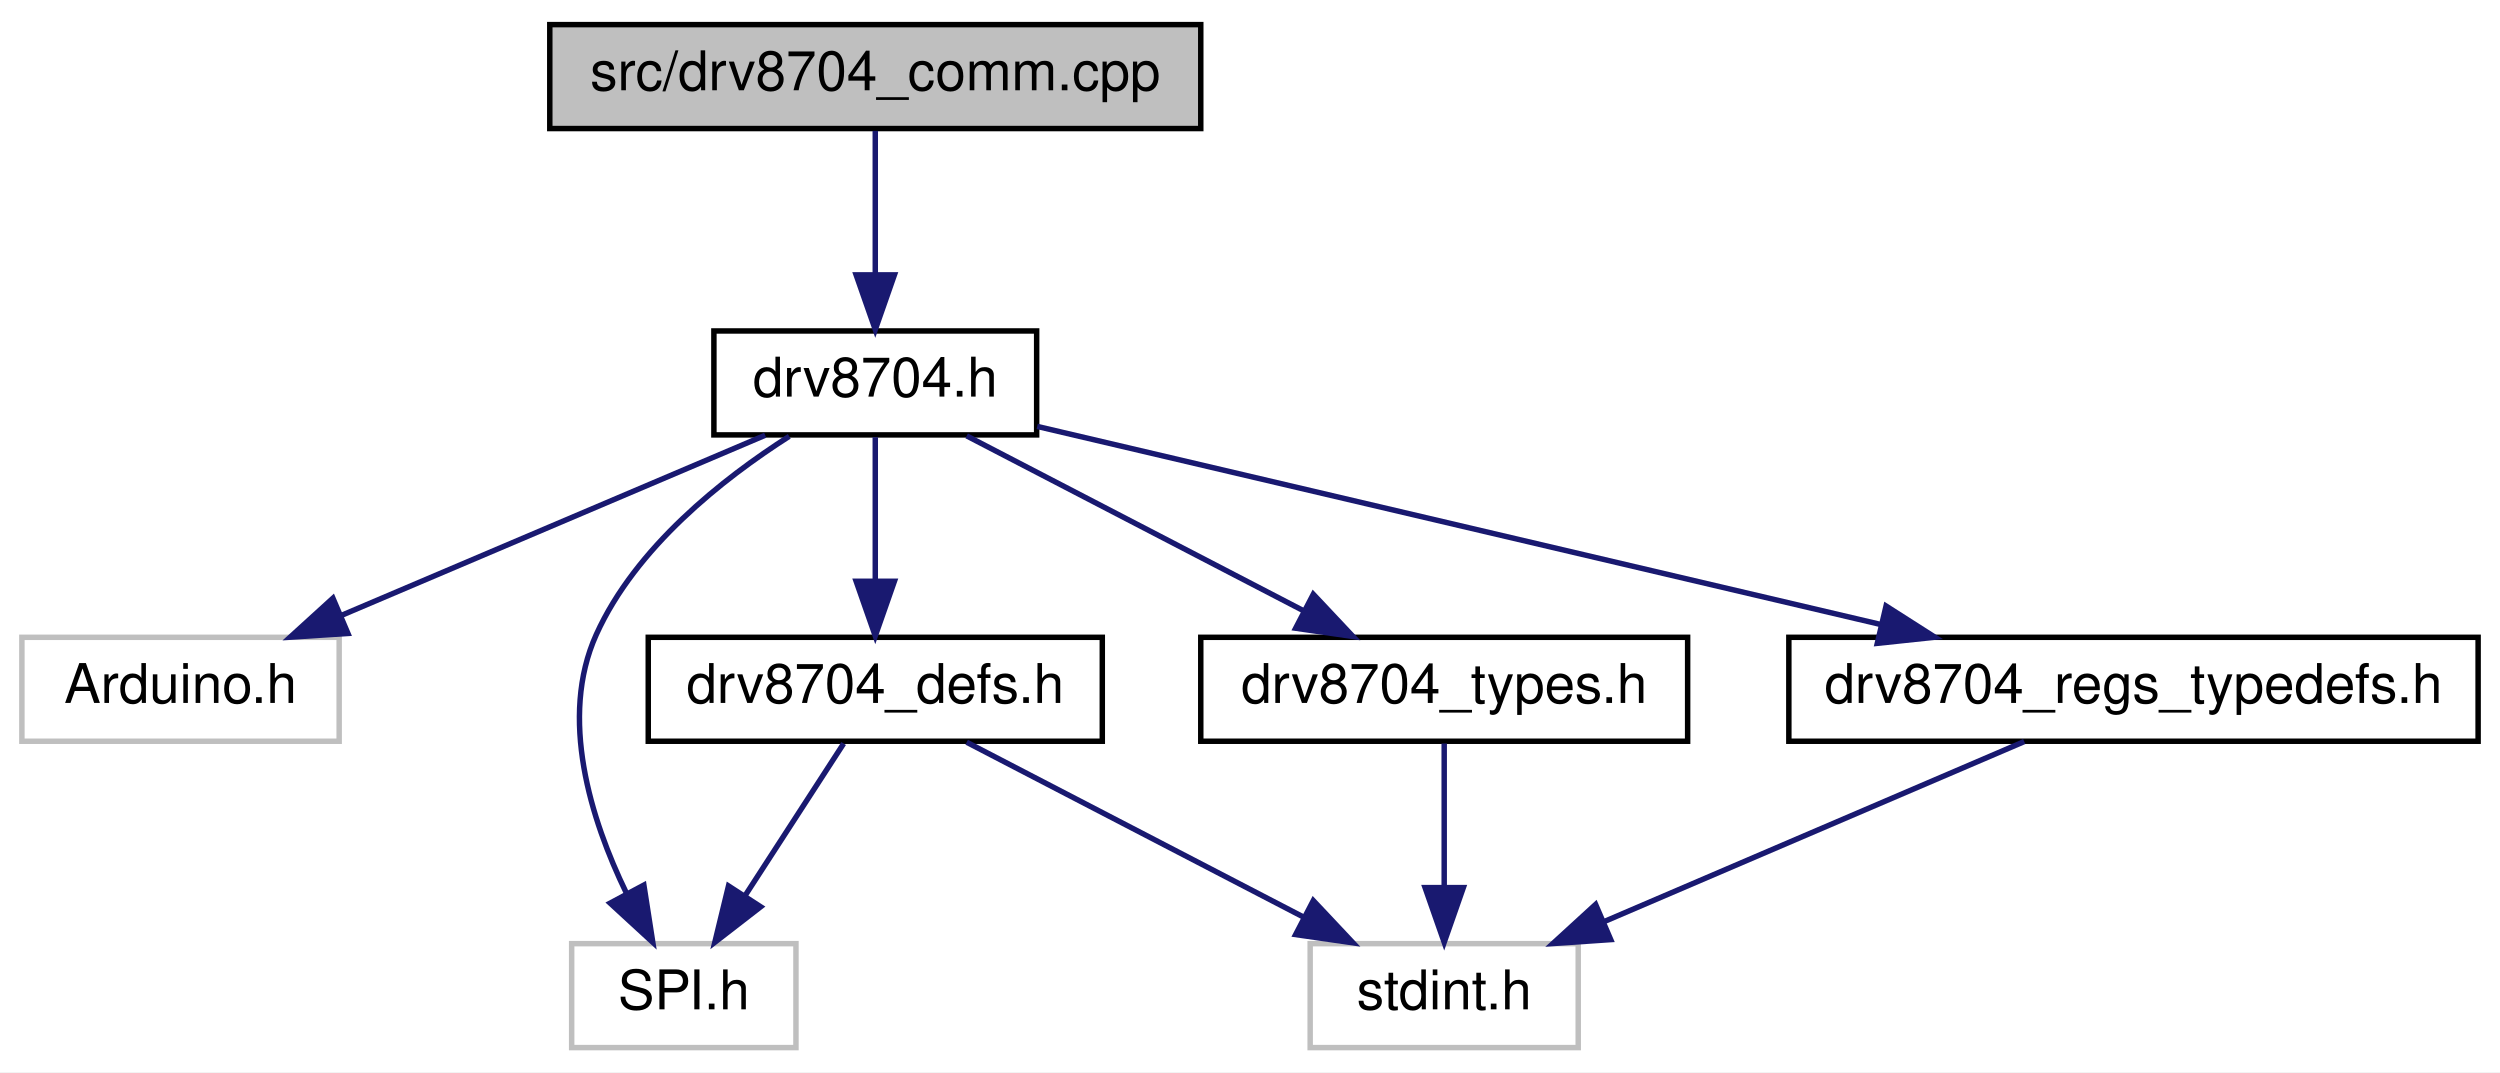
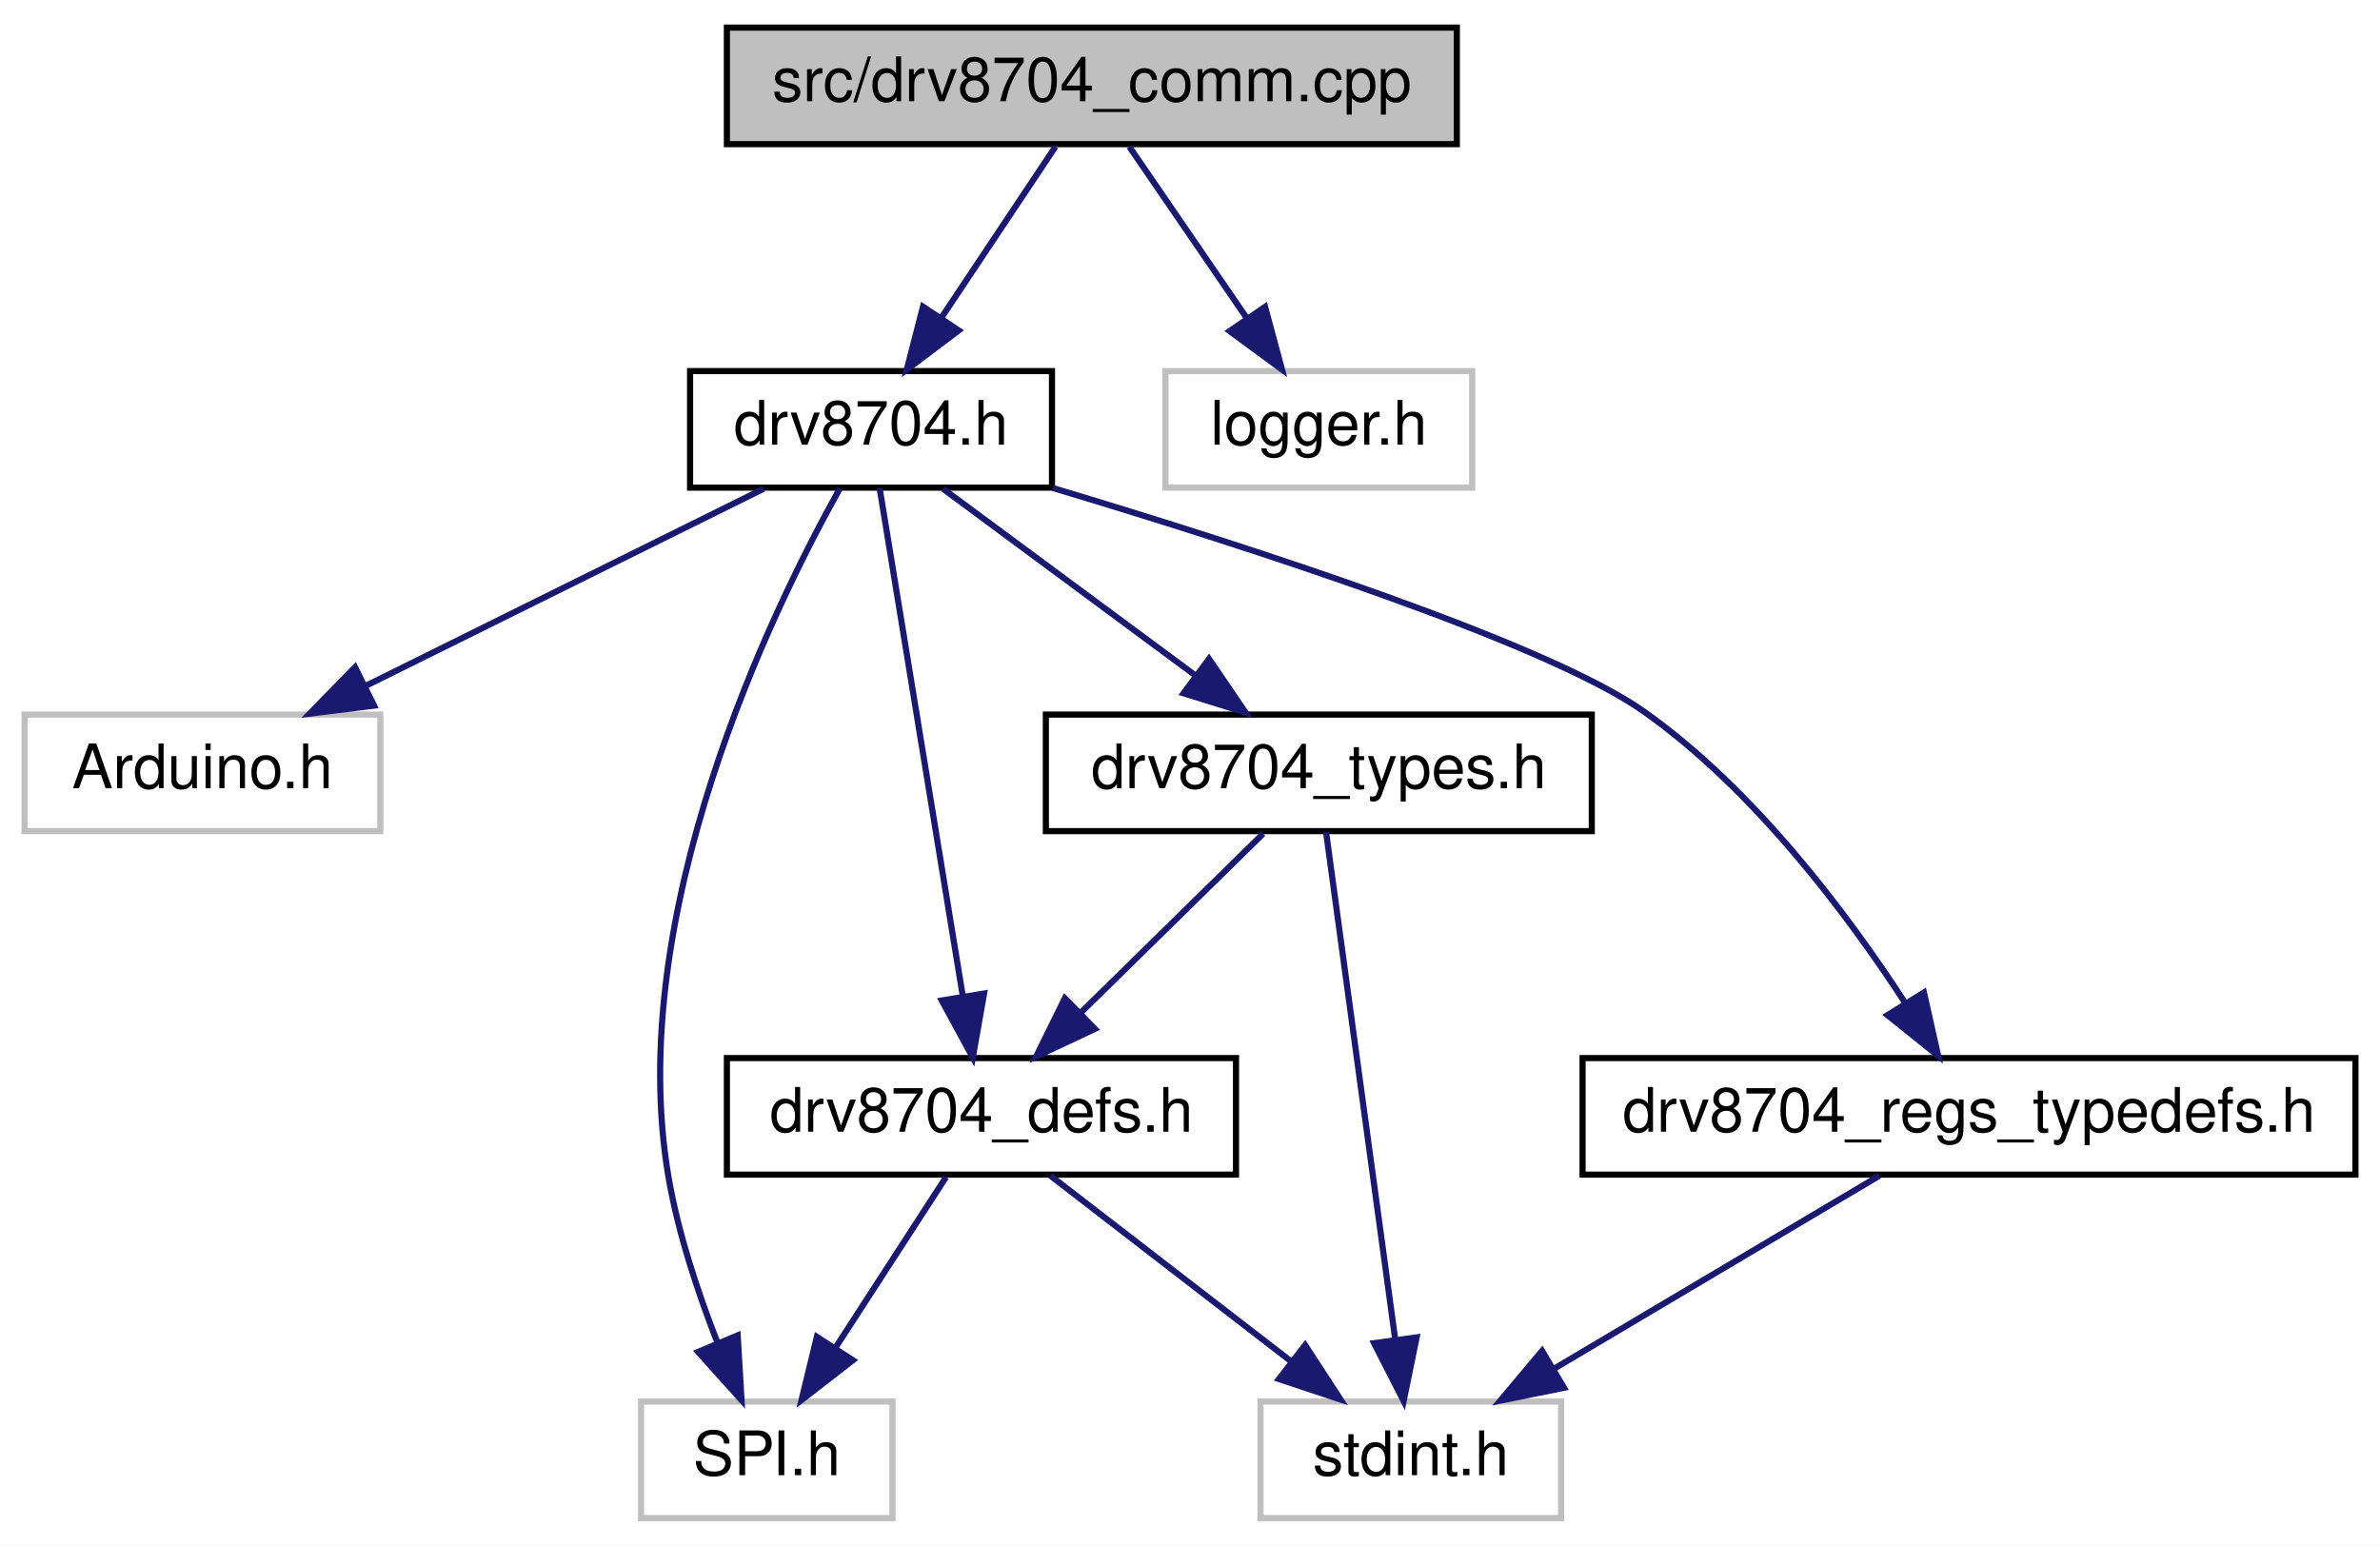
- <svg xmlns="http://www.w3.org/2000/svg" xmlns:xlink="http://www.w3.org/1999/xlink" width="457pt" height="196pt" viewBox="0.00 0.00 457.00 196.00">
-   <g id="graph0" class="graph" transform="scale(1 1) rotate(0) translate(4 192)">
-     <polygon fill="white" stroke="transparent" points="-4,4 -4,-192 453,-192 453,4 -4,4" />
+ <svg xmlns="http://www.w3.org/2000/svg" xmlns:xlink="http://www.w3.org/1999/xlink" width="388pt" height="252pt" viewBox="0.00 0.00 388.00 252.00">
+   <g id="graph0" class="graph" transform="scale(1 1) rotate(0) translate(4 248)">
+     <polygon fill="white" stroke="transparent" points="-4,4 -4,-248 384,-248 384,4 -4,4" />
    <g id="node1" class="node">
      <g id="a_node1">
        <a xlink:title="SPI transport helpers for the DRV8704 driver.">
-           <polygon fill="#bfbfbf" stroke="black" points="96.5,-168.5 96.5,-187.5 215.5,-187.5 215.5,-168.5 96.5,-168.5" />
-           <text text-anchor="middle" x="156" y="-175.5" font-family="Helvetica,sans-Serif" font-size="10.00">src/drv8704_comm.cpp</text>
+           <polygon fill="#bfbfbf" stroke="black" points="114.5,-224.5 114.5,-243.5 233.5,-243.5 233.5,-224.5 114.5,-224.5" />
+           <text text-anchor="middle" x="174" y="-231.5" font-family="Helvetica,sans-Serif" font-size="10.00">src/drv8704_comm.cpp</text>
        </a>
      </g>
    </g>
    <g id="node2" class="node">
      <g id="a_node2">
        <a xlink:href="drv8704_8h.html" target="_top" xlink:title="Public Arduino API for the DRV8704 dual H-bridge gate driver.">
-           <polygon fill="white" stroke="black" points="126.5,-112.5 126.5,-131.5 185.5,-131.5 185.5,-112.5 126.5,-112.5" />
-           <text text-anchor="middle" x="156" y="-119.5" font-family="Helvetica,sans-Serif" font-size="10.00">drv8704.h</text>
+           <polygon fill="white" stroke="black" points="108.5,-168.5 108.5,-187.5 167.5,-187.5 167.5,-168.5 108.5,-168.5" />
+           <text text-anchor="middle" x="138" y="-175.5" font-family="Helvetica,sans-Serif" font-size="10.00">drv8704.h</text>
        </a>
      </g>
    </g>
    <g id="edge1" class="edge">
-       <path fill="none" stroke="midnightblue" d="M156,-168.08C156,-161.01 156,-150.86 156,-141.99" />
-       <polygon fill="midnightblue" stroke="midnightblue" points="159.5,-141.75 156,-131.75 152.5,-141.75 159.5,-141.75" />
+       <path fill="none" stroke="midnightblue" d="M168.06,-224.08C163.02,-216.53 155.66,-205.49 149.49,-196.23" />
+       <polygon fill="midnightblue" stroke="midnightblue" points="152.29,-194.13 143.83,-187.75 146.47,-198.01 152.29,-194.13" />
+     </g>
+     <g id="node9" class="node">
+       <g id="a_node9">
+         <a xlink:title=" ">
+           <polygon fill="white" stroke="#bfbfbf" points="186,-168.5 186,-187.5 236,-187.5 236,-168.5 186,-168.5" />
+           <text text-anchor="middle" x="211" y="-175.5" font-family="Helvetica,sans-Serif" font-size="10.00">logger.h</text>
+         </a>
+       </g>
+     </g>
+     <g id="edge12" class="edge">
+       <path fill="none" stroke="midnightblue" d="M180.11,-224.08C185.28,-216.53 192.85,-205.49 199.19,-196.23" />
+       <polygon fill="midnightblue" stroke="midnightblue" points="202.24,-197.98 205,-187.75 196.46,-194.02 202.24,-197.98" />
    </g>
    <g id="node3" class="node">
      <g id="a_node3">
        <a xlink:title=" ">
-           <polygon fill="white" stroke="#bfbfbf" points="0,-56.5 0,-75.5 58,-75.5 58,-56.5 0,-56.5" />
-           <text text-anchor="middle" x="29" y="-63.5" font-family="Helvetica,sans-Serif" font-size="10.00">Arduino.h</text>
+           <polygon fill="white" stroke="#bfbfbf" points="0,-112.5 0,-131.5 58,-131.5 58,-112.5 0,-112.5" />
+           <text text-anchor="middle" x="29" y="-119.5" font-family="Helvetica,sans-Serif" font-size="10.00">Arduino.h</text>
        </a>
      </g>
    </g>
    <g id="edge2" class="edge">
-       <path fill="none" stroke="midnightblue" d="M135.88,-112.44C114.98,-103.56 82.07,-89.56 58.28,-79.45" />
-       <polygon fill="midnightblue" stroke="midnightblue" points="59.6,-76.21 49.03,-75.52 56.86,-82.65 59.6,-76.21" />
+       <path fill="none" stroke="midnightblue" d="M120.49,-168.32C102.93,-159.62 75.67,-146.12 55.47,-136.11" />
+       <polygon fill="midnightblue" stroke="midnightblue" points="56.98,-132.96 46.47,-131.65 53.88,-139.23 56.98,-132.96" />
    </g>
    <g id="node4" class="node">
      <g id="a_node4">
        <a xlink:title=" ">
          <polygon fill="white" stroke="#bfbfbf" points="100.5,-0.5 100.5,-19.5 141.5,-19.5 141.5,-0.5 100.5,-0.5" />
          <text text-anchor="middle" x="121" y="-7.5" font-family="Helvetica,sans-Serif" font-size="10.00">SPI.h</text>
        </a>
      </g>
    </g>
    <g id="edge3" class="edge">
-       <path fill="none" stroke="midnightblue" d="M140.27,-112.24C128.11,-104.48 112.19,-91.93 105,-76 98.14,-60.81 103.99,-42.23 110.46,-28.84" />
-       <polygon fill="midnightblue" stroke="midnightblue" points="113.7,-30.21 115.33,-19.74 107.53,-26.91 113.7,-30.21" />
+       <path fill="none" stroke="midnightblue" d="M132.89,-168.32C121.9,-148.63 97.6,-98.91 105,-56 106.57,-46.91 109.79,-37.22 112.94,-29.17" />
+       <polygon fill="midnightblue" stroke="midnightblue" points="116.26,-30.3 116.89,-19.72 109.81,-27.6 116.26,-30.3" />
    </g>
    <g id="node5" class="node">
      <g id="a_node5">
        <a xlink:href="drv8704__defs_8h.html" target="_top" xlink:title="Constants, register addresses, masks, and defaults for the DRV8704 driver.">
          <polygon fill="white" stroke="black" points="114.5,-56.5 114.5,-75.5 197.5,-75.5 197.5,-56.5 114.5,-56.5" />
          <text text-anchor="middle" x="156" y="-63.5" font-family="Helvetica,sans-Serif" font-size="10.00">drv8704_defs.h</text>
        </a>
      </g>
    </g>
    <g id="edge4" class="edge">
-       <path fill="none" stroke="midnightblue" d="M156,-112.08C156,-105.01 156,-94.86 156,-85.99" />
-       <polygon fill="midnightblue" stroke="midnightblue" points="159.5,-85.75 156,-75.75 152.5,-85.75 159.5,-85.75" />
+       <path fill="none" stroke="midnightblue" d="M139.41,-168.37C142.32,-150.62 149.02,-109.67 152.96,-85.6" />
+       <polygon fill="midnightblue" stroke="midnightblue" points="156.43,-86.03 154.59,-75.59 149.53,-84.89 156.43,-86.03" />
    </g>
    <g id="node7" class="node">
      <g id="a_node7">
        <a xlink:href="drv8704__types_8h.html" target="_top" xlink:title="Public enums and data structures for the DRV8704 driver.">
-           <polygon fill="white" stroke="black" points="215.5,-56.5 215.5,-75.5 304.5,-75.5 304.5,-56.5 215.5,-56.5" />
-           <text text-anchor="middle" x="260" y="-63.5" font-family="Helvetica,sans-Serif" font-size="10.00">drv8704_types.h</text>
+           <polygon fill="white" stroke="black" points="166.5,-112.5 166.5,-131.5 255.5,-131.5 255.5,-112.5 166.5,-112.5" />
+           <text text-anchor="middle" x="211" y="-119.5" font-family="Helvetica,sans-Serif" font-size="10.00">drv8704_types.h</text>
        </a>
      </g>
    </g>
    <g id="edge7" class="edge">
-       <path fill="none" stroke="midnightblue" d="M172.71,-112.32C189.31,-103.7 215,-90.36 234.22,-80.39" />
-       <polygon fill="midnightblue" stroke="midnightblue" points="236.07,-83.37 243.33,-75.65 232.84,-77.16 236.07,-83.37" />
+       <path fill="none" stroke="midnightblue" d="M149.73,-168.32C160.84,-160.11 177.74,-147.6 190.98,-137.81" />
+       <polygon fill="midnightblue" stroke="midnightblue" points="193.1,-140.59 199.06,-131.83 188.94,-134.97 193.1,-140.59" />
    </g>
    <g id="node8" class="node">
      <g id="a_node8">
        <a xlink:href="drv8704__regs__typedefs_8h.html" target="_top" xlink:title="Typed register views for the DRV8704 register set.">
-           <polygon fill="white" stroke="black" points="323,-56.5 323,-75.5 449,-75.5 449,-56.5 323,-56.5" />
-           <text text-anchor="middle" x="386" y="-63.5" font-family="Helvetica,sans-Serif" font-size="10.00">drv8704_regs_typedefs.h</text>
+           <polygon fill="white" stroke="black" points="254,-56.5 254,-75.5 380,-75.5 380,-56.5 254,-56.5" />
+           <text text-anchor="middle" x="317" y="-63.5" font-family="Helvetica,sans-Serif" font-size="10.00">drv8704_regs_typedefs.h</text>
        </a>
      </g>
    </g>
-     <g id="edge9" class="edge">
-       <path fill="none" stroke="midnightblue" d="M185.6,-114.05C224.63,-104.89 293.72,-88.67 339.69,-77.87" />
-       <polygon fill="midnightblue" stroke="midnightblue" points="340.77,-81.22 349.7,-75.52 339.17,-74.4 340.77,-81.22" />
+     <g id="edge10" class="edge">
+       <path fill="none" stroke="midnightblue" d="M167.64,-168.44C199.66,-158.84 248.2,-143.16 264,-132 281.95,-119.32 297.16,-99 306.62,-84.45" />
+       <polygon fill="midnightblue" stroke="midnightblue" points="309.65,-86.2 311.97,-75.87 303.71,-82.5 309.65,-86.2" />
    </g>
    <g id="edge6" class="edge">
      <path fill="none" stroke="midnightblue" d="M150.22,-56.08C145.33,-48.53 138.17,-37.49 132.17,-28.23" />
      <polygon fill="midnightblue" stroke="midnightblue" points="135.05,-26.24 126.67,-19.75 129.17,-30.05 135.05,-26.24" />
    </g>
    <g id="node6" class="node">
      <g id="a_node6">
        <a xlink:title=" ">
-           <polygon fill="white" stroke="#bfbfbf" points="235.5,-0.5 235.5,-19.5 284.5,-19.5 284.5,-0.5 235.5,-0.5" />
-           <text text-anchor="middle" x="260" y="-7.5" font-family="Helvetica,sans-Serif" font-size="10.00">stdint.h</text>
+           <polygon fill="white" stroke="#bfbfbf" points="201.5,-0.5 201.5,-19.5 250.5,-19.5 250.5,-0.5 201.5,-0.5" />
+           <text text-anchor="middle" x="226" y="-7.5" font-family="Helvetica,sans-Serif" font-size="10.00">stdint.h</text>
        </a>
      </g>
    </g>
    <g id="edge5" class="edge">
-       <path fill="none" stroke="midnightblue" d="M172.71,-56.32C189.31,-47.7 215,-34.36 234.22,-24.39" />
-       <polygon fill="midnightblue" stroke="midnightblue" points="236.07,-27.37 243.33,-19.65 232.84,-21.16 236.07,-27.37" />
+       <path fill="none" stroke="midnightblue" d="M167.25,-56.32C177.8,-48.18 193.8,-35.84 206.44,-26.09" />
+       <polygon fill="midnightblue" stroke="midnightblue" points="208.77,-28.71 214.55,-19.83 204.49,-23.17 208.77,-28.71" />
+     </g>
+     <g id="edge9" class="edge">
+       <path fill="none" stroke="midnightblue" d="M201.92,-112.08C193.83,-104.14 181.8,-92.34 172.09,-82.8" />
+       <polygon fill="midnightblue" stroke="midnightblue" points="174.5,-80.26 164.91,-75.75 169.6,-85.25 174.5,-80.26" />
    </g>
    <g id="edge8" class="edge">
-       <path fill="none" stroke="midnightblue" d="M260,-56.08C260,-49.01 260,-38.86 260,-29.99" />
-       <polygon fill="midnightblue" stroke="midnightblue" points="263.5,-29.75 260,-19.75 256.5,-29.75 263.5,-29.75" />
+       <path fill="none" stroke="midnightblue" d="M212.18,-112.37C214.6,-94.62 220.18,-53.67 223.46,-29.6" />
+       <polygon fill="midnightblue" stroke="midnightblue" points="226.95,-29.97 224.83,-19.59 220.01,-29.03 226.95,-29.97" />
    </g>
-     <g id="edge10" class="edge">
-       <path fill="none" stroke="midnightblue" d="M366.03,-56.44C345.39,-47.6 312.94,-33.69 289.37,-23.59" />
-       <polygon fill="midnightblue" stroke="midnightblue" points="290.44,-20.24 279.87,-19.52 287.68,-26.67 290.44,-20.24" />
+     <g id="edge11" class="edge">
+       <path fill="none" stroke="midnightblue" d="M302.38,-56.32C288.05,-47.82 265.99,-34.73 249.25,-24.8" />
+       <polygon fill="midnightblue" stroke="midnightblue" points="250.97,-21.75 240.58,-19.65 247.4,-27.77 250.97,-21.75" />
    </g>
  </g>
</svg>
